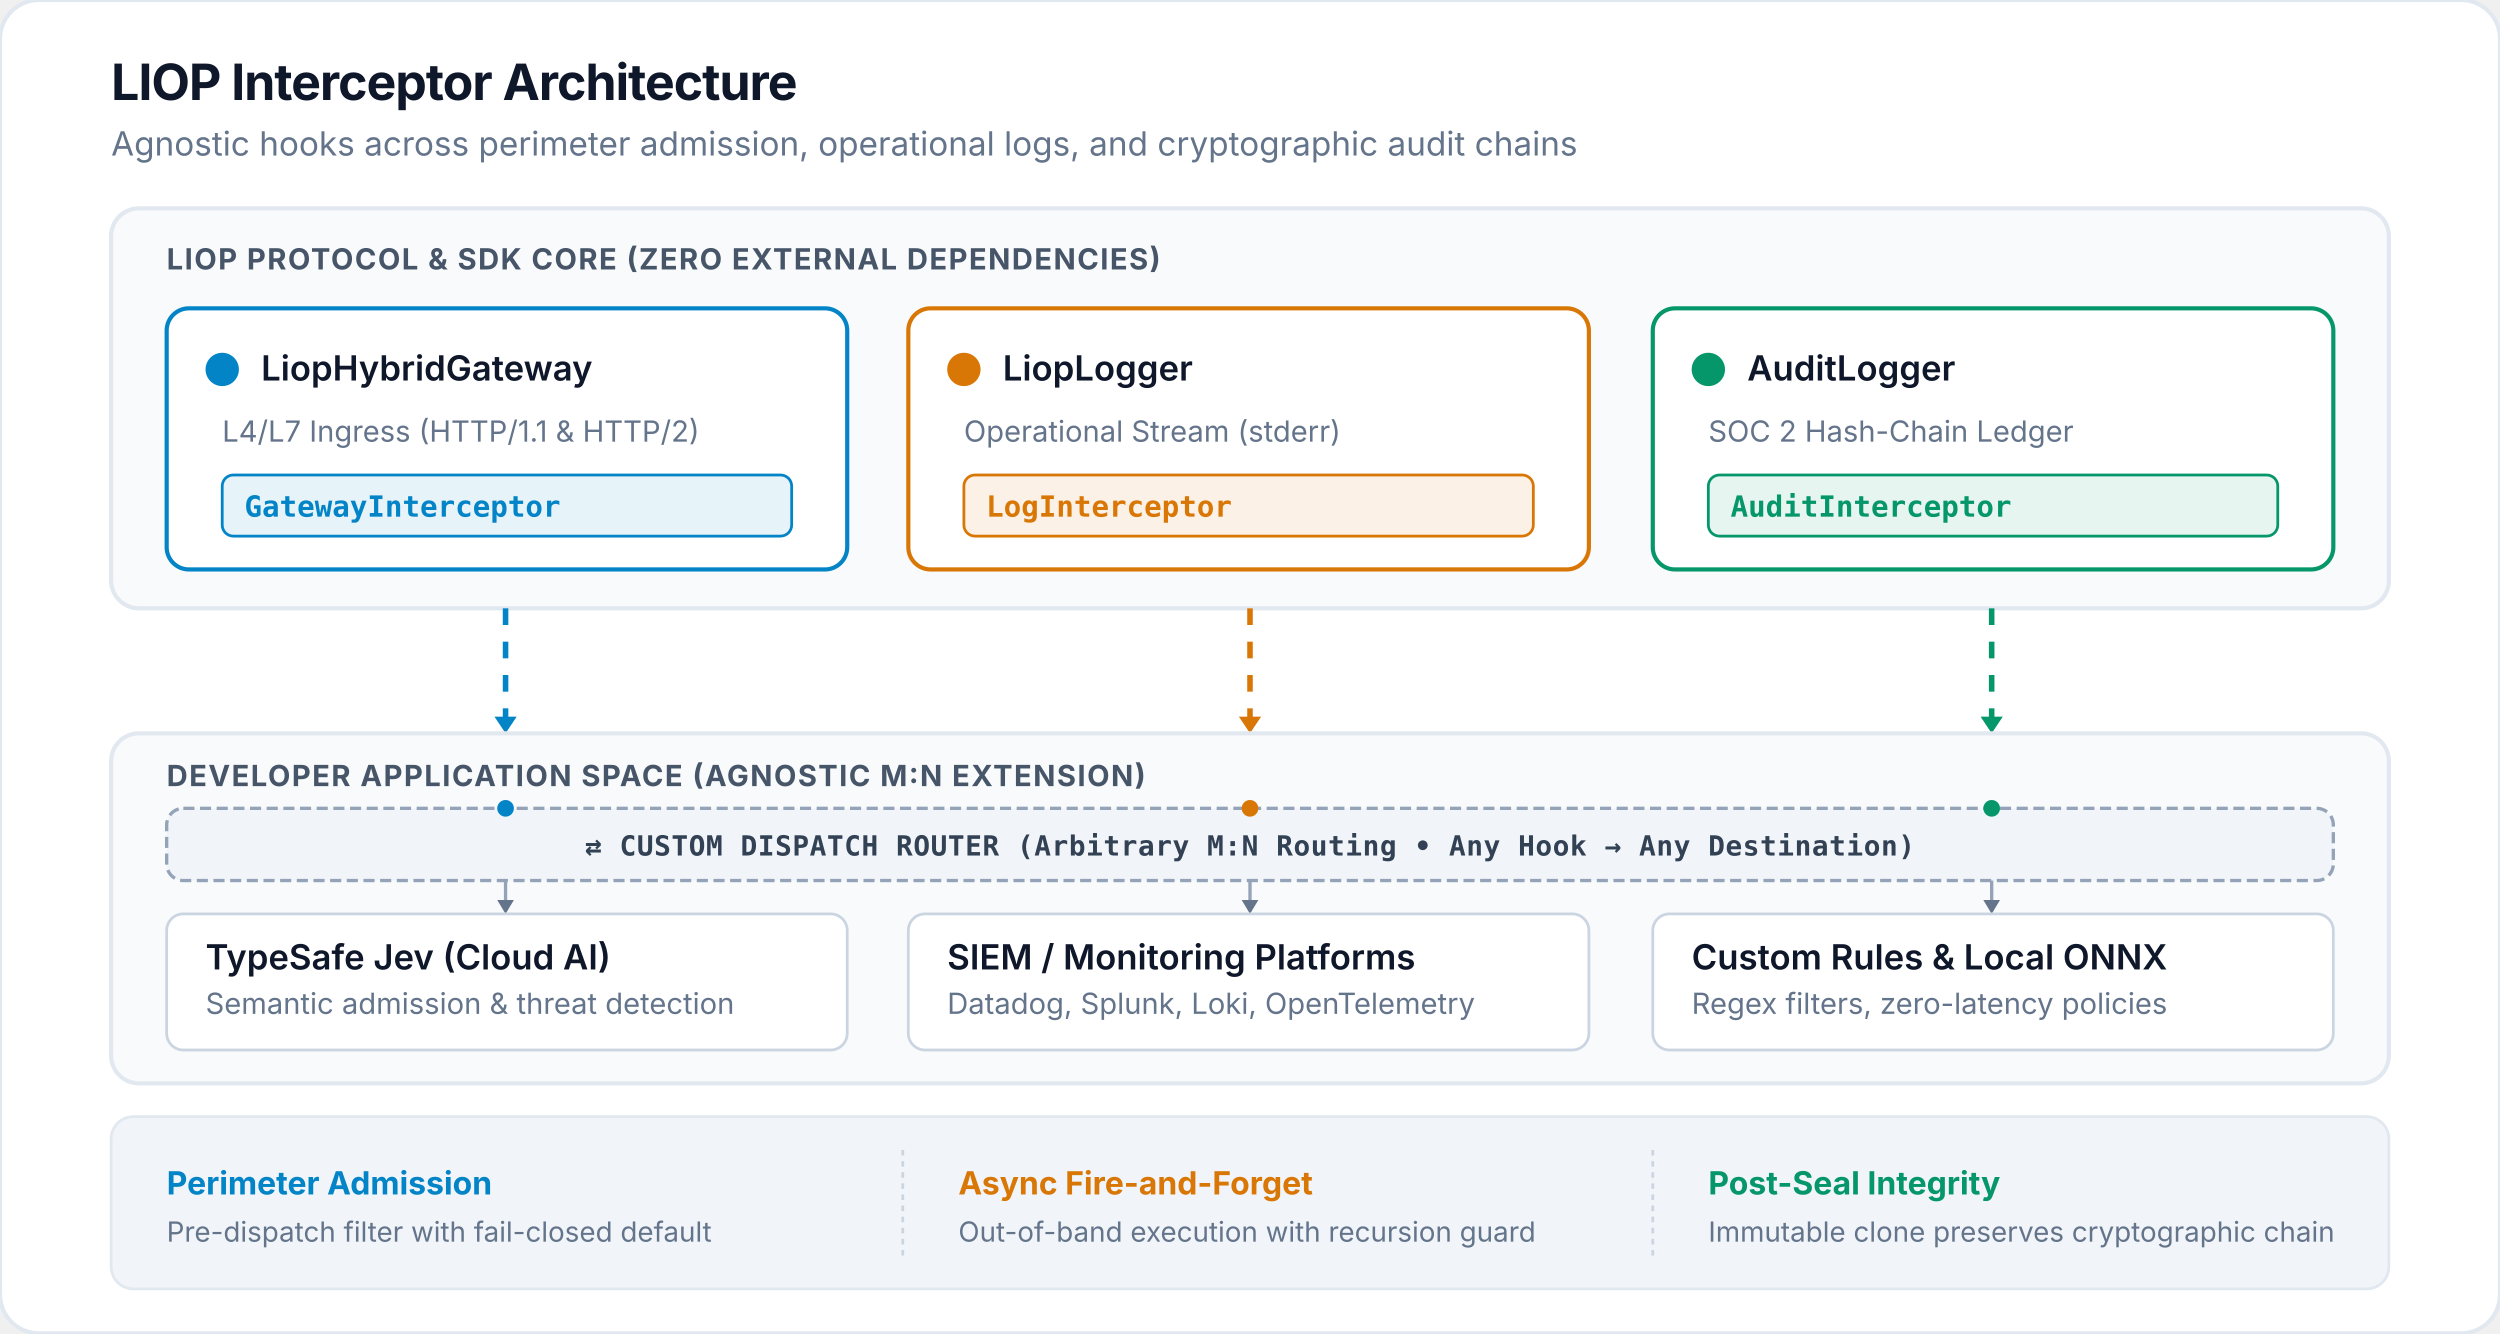
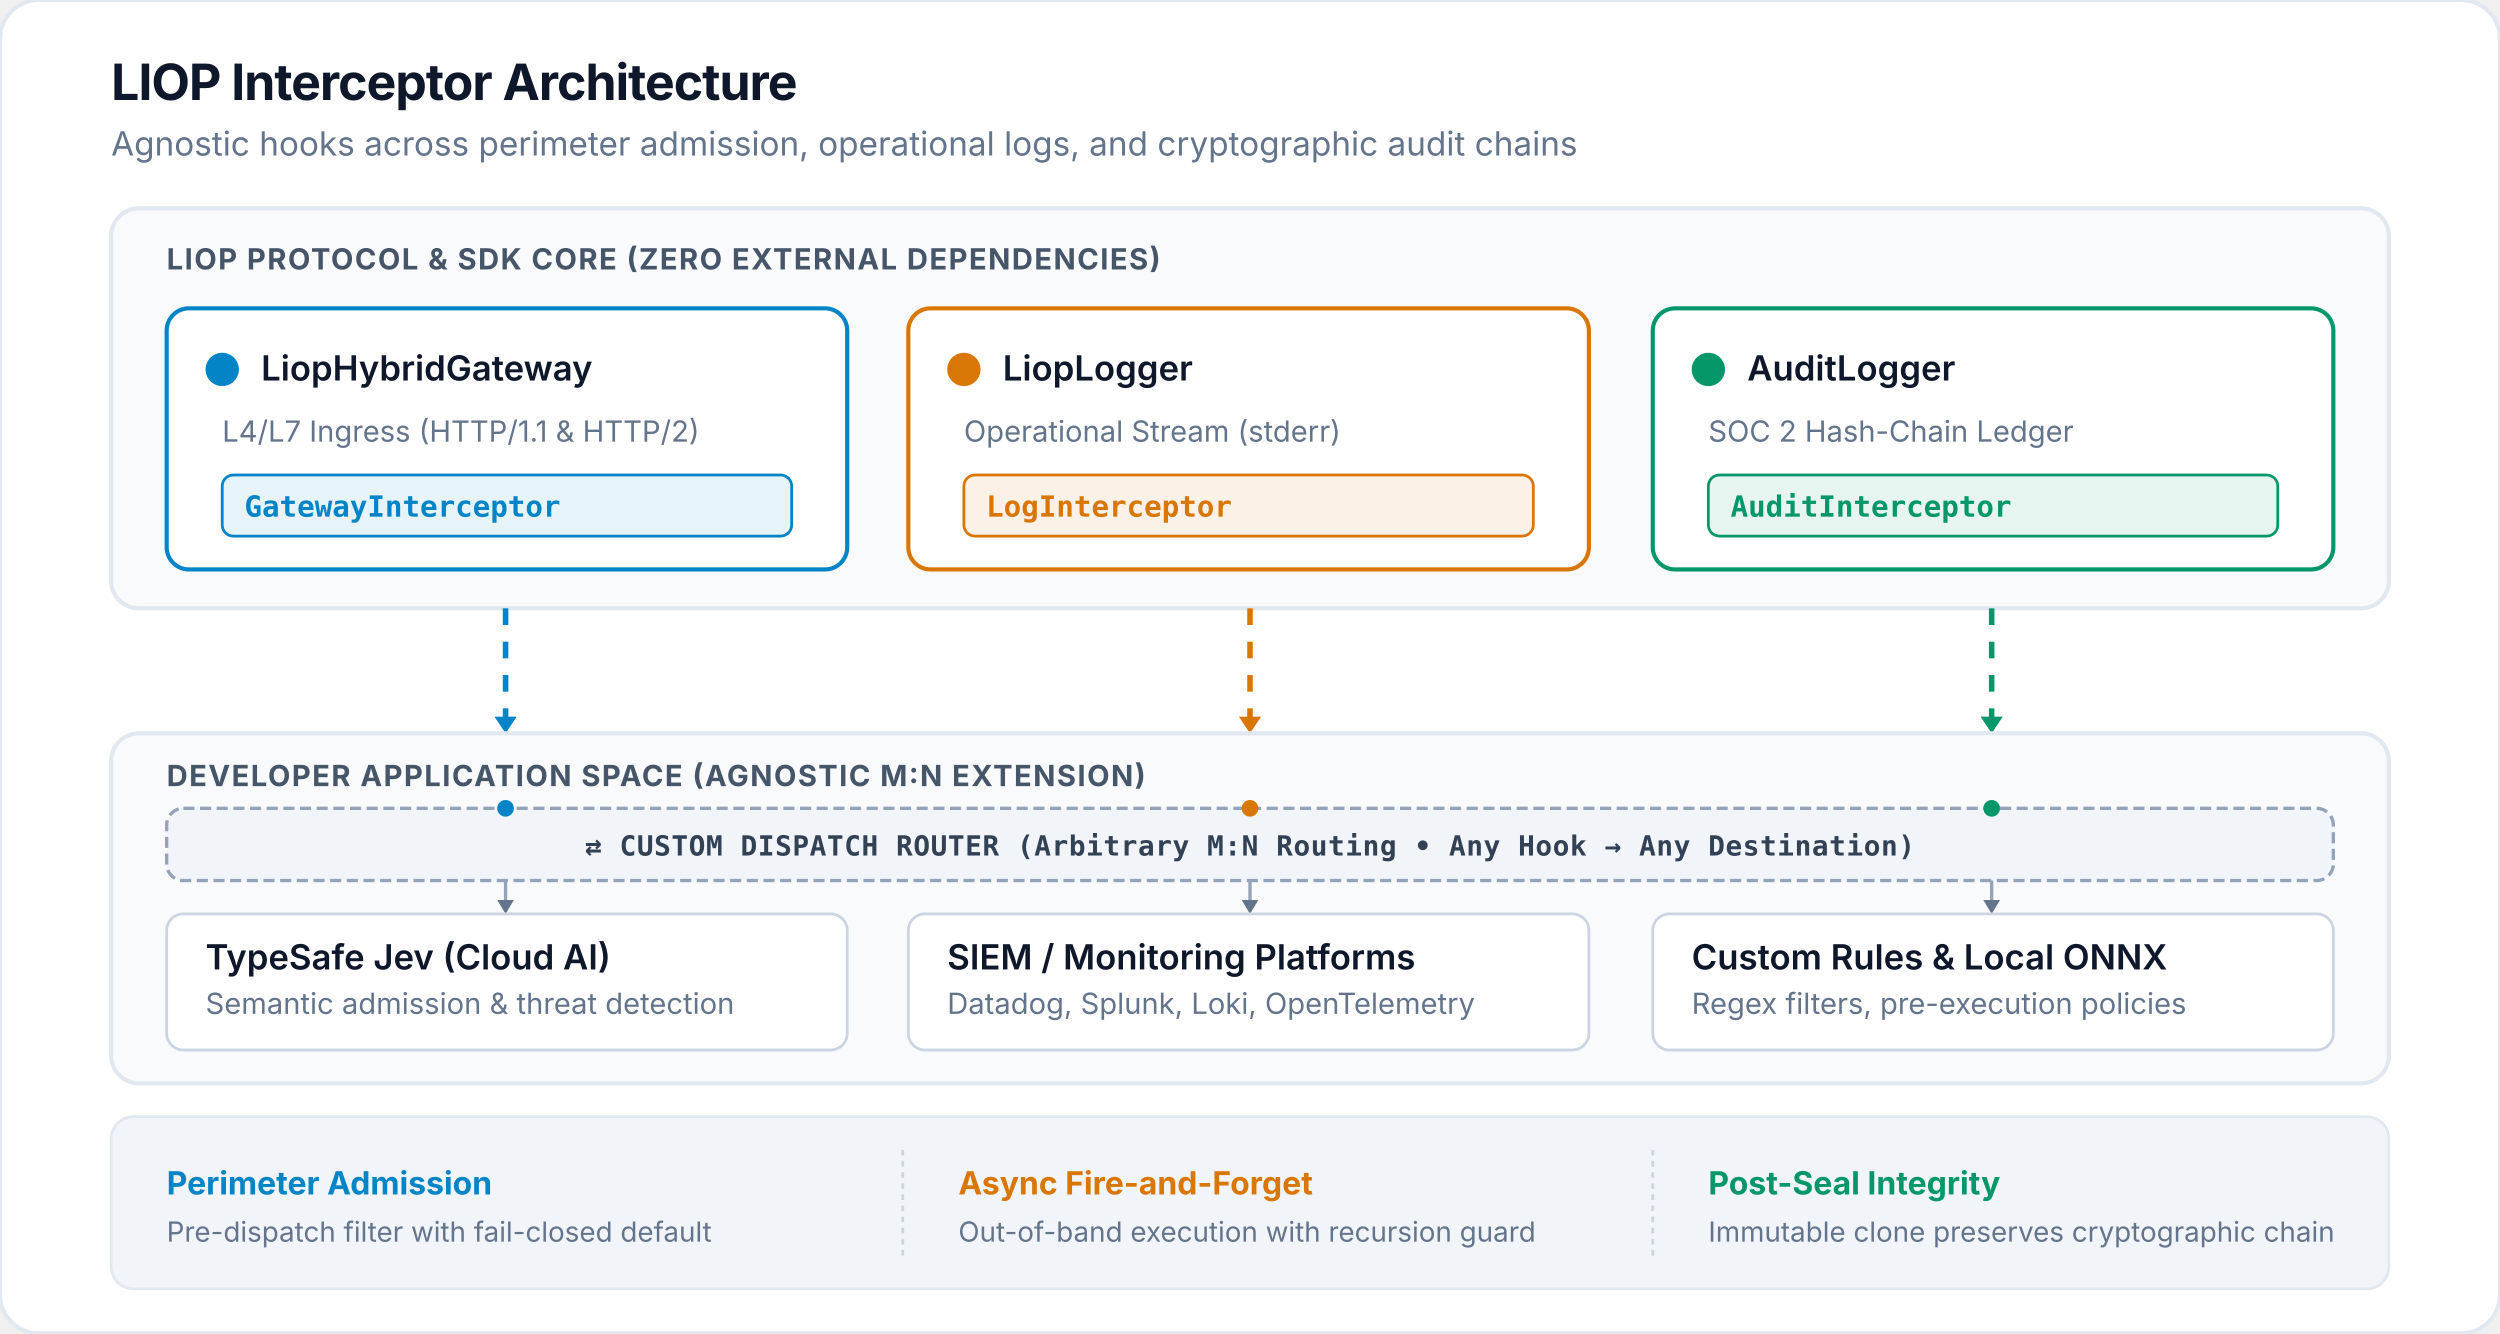
<svg xmlns="http://www.w3.org/2000/svg" width="900" height="480" viewBox="0 0 900 480">
  <rect width="900" height="480" rx="14" fill="#ffffff" stroke="#e2e8f0" stroke-width="1.5" />
  <defs>
    <style>
      .main-title { font-family: 'Inter', system-ui, -apple-system, sans-serif; font-size: 18px; font-weight: 700; fill: #0f172a; letter-spacing: -0.02em; }
      .main-subtitle { font-family: 'Inter', system-ui, -apple-system, sans-serif; font-size: 12px; font-weight: 400; fill: #64748b; }
      .section-badge { font-family: 'Inter', system-ui, -apple-system, sans-serif; font-size: 10.5px; font-weight: 700; fill: #475569; letter-spacing: 0.05em; }
      .card-title { font-family: 'Inter', system-ui, -apple-system, sans-serif; font-size: 12.5px; font-weight: 600; fill: #0f172a; }
      .card-subtitle { font-family: 'Inter', system-ui, -apple-system, sans-serif; font-size: 10.5px; font-weight: 400; fill: #64748b; }
      .code-pill { font-family: 'JetBrains Mono', monospace; font-size: 10.5px; font-weight: 600; }
      .router-text { font-family: 'JetBrains Mono', monospace; font-size: 10px; font-weight: 600; fill: #334155; letter-spacing: 0.02em; }
      .footer-title { font-family: 'Inter', system-ui, -apple-system, sans-serif; font-size: 11.5px; font-weight: 700; }
      .footer-desc { font-family: 'Inter', system-ui, -apple-system, sans-serif; font-size: 10px; font-weight: 400; fill: #64748b; }

      @keyframes flowDashLight {
        0% { stroke-dashoffset: 24; }
        100% { stroke-dashoffset: 0; }
      }
      .anim-dash-cyan { stroke: #0284c7; stroke-width: 2; stroke-dasharray: 6 6; animation: flowDashLight 1.5s linear infinite; }
      .anim-dash-amber { stroke: #d97706; stroke-width: 2; stroke-dasharray: 6 6; animation: flowDashLight 1.5s linear infinite; }
      .anim-dash-emerald { stroke: #059669; stroke-width: 2; stroke-dasharray: 6 6; animation: flowDashLight 1.5s linear infinite; }
    </style>
  </defs>
  <g transform="translate(40, 36)">
    <text x="0" y="0" class="main-title">LIOP Interceptor Architecture</text>
    <text x="0" y="20" class="main-subtitle">Agnostic hooks across perimeter admission, operational logs, and cryptographic audit chains</text>
  </g>
  <g transform="translate(40, 75)">
    <rect width="820" height="144" rx="10" fill="#f8fafc" stroke="#e2e8f0" stroke-width="1.5" />
    <text x="20" y="22" class="section-badge">LIOP PROTOCOL &amp; SDK CORE (ZERO EXTERNAL DEPENDENCIES)</text>
    <g transform="translate(20, 36)">
      <rect width="245" height="94" rx="8" fill="#ffffff" stroke="#0284c7" stroke-width="1.5" />
      <circle cx="20" cy="22" r="6" fill="#0284c7" />
      <text x="34" y="26" class="card-title">LiopHybridGateway</text>
      <text x="20" y="48" class="card-subtitle">L4/L7 Ingress (HTTP/1.1 &amp; HTTP/2)</text>
      <rect x="20" y="60" width="205" height="22" rx="4" fill="#0284c7" fill-opacity="0.1" stroke="#0284c7" stroke-width="1" />
      <text x="28" y="75" class="code-pill" fill="#0284c7">GatewayInterceptor</text>
    </g>
    <g transform="translate(287, 36)">
      <rect width="245" height="94" rx="8" fill="#ffffff" stroke="#d97706" stroke-width="1.5" />
      <circle cx="20" cy="22" r="6" fill="#d97706" />
      <text x="34" y="26" class="card-title">LiopLogger</text>
      <text x="20" y="48" class="card-subtitle">Operational Stream (stderr)</text>
      <rect x="20" y="60" width="205" height="22" rx="4" fill="#d97706" fill-opacity="0.1" stroke="#d97706" stroke-width="1" />
      <text x="28" y="75" class="code-pill" fill="#d97706">LogInterceptor</text>
    </g>
    <g transform="translate(555, 36)">
      <rect width="245" height="94" rx="8" fill="#ffffff" stroke="#059669" stroke-width="1.5" />
      <circle cx="20" cy="22" r="6" fill="#059669" />
      <text x="34" y="26" class="card-title">AuditLogger</text>
      <text x="20" y="48" class="card-subtitle">SOC 2 Hash-Chain Ledger</text>
      <rect x="20" y="60" width="205" height="22" rx="4" fill="#059669" fill-opacity="0.1" stroke="#059669" stroke-width="1" />
      <text x="28" y="75" class="code-pill" fill="#059669">AuditInterceptor</text>
    </g>
  </g>
  <g>
    <path d="M 182 219 L 182 263" class="anim-dash-cyan" />
    <polygon points="178,258 186,258 182,264" fill="#0284c7" />
    <path d="M 450 219 L 450 263" class="anim-dash-amber" />
    <polygon points="446,258 454,258 450,264" fill="#d97706" />
    <path d="M 717 219 L 717 263" class="anim-dash-emerald" />
    <polygon points="713,258 721,258 717,264" fill="#059669" />
  </g>
  <g transform="translate(40, 264)">
    <rect width="820" height="126" rx="10" fill="#f8fafc" stroke="#e2e8f0" stroke-width="1.5" />
    <text x="20" y="19" class="section-badge">DEVELOPER APPLICATION SPACE (AGNOSTIC M:N EXTENSION)</text>
    <g transform="translate(20, 27)">
      <rect width="780" height="26" rx="6" fill="#f1f5f9" stroke="#94a3b8" stroke-width="1.2" stroke-dasharray="4 2" />
      <text x="390" y="17" text-anchor="middle" class="router-text">⇄ CUSTOM DISPATCH ROUTER (Arbitrary M:N Routing • Any Hook → Any Destination)</text>
      <circle cx="122" cy="0" r="3" fill="#0284c7" />
      <circle cx="390" cy="0" r="3" fill="#d97706" />
      <circle cx="657" cy="0" r="3" fill="#059669" />
    </g>
    <g stroke="#94a3b8" stroke-width="1.2">
      <line x1="142" y1="53" x2="142" y2="64" />
      <polygon points="139,60 145,60 142,65" fill="#64748b" stroke="none" />
      <line x1="410" y1="53" x2="410" y2="64" />
      <polygon points="407,60 413,60 410,65" fill="#64748b" stroke="none" />
      <line x1="677" y1="53" x2="677" y2="64" />
      <polygon points="674,60 680,60 677,65" fill="#64748b" stroke="none" />
    </g>
    <g transform="translate(20, 65)">
      <rect width="245" height="49" rx="6" fill="#ffffff" stroke="#cbd5e1" stroke-width="1" />
      <text x="14" y="20" class="card-title">TypeSafe Jev (Cloud AI)</text>
      <text x="14" y="36" class="card-subtitle">Semantic admission &amp; threat detection</text>
    </g>
    <g transform="translate(287, 65)">
      <rect width="245" height="49" rx="6" fill="#ffffff" stroke="#cbd5e1" stroke-width="1" />
      <text x="14" y="20" class="card-title">SIEM / Monitoring Platforms</text>
      <text x="14" y="36" class="card-subtitle">Datadog, Splunk, Loki, OpenTelemetry</text>
    </g>
    <g transform="translate(555, 65)">
      <rect width="245" height="49" rx="6" fill="#ffffff" stroke="#cbd5e1" stroke-width="1" />
      <text x="14" y="20" class="card-title">Custom Rules &amp; Local ONNX</text>
-       <text x="14" y="36" class="card-subtitle">Regex filters, zero-latency policies</text>
+       <text x="14" y="36" class="card-subtitle">Regex filters, pre-execution policies</text>
    </g>
  </g>
  <g transform="translate(40, 402)">
    <rect width="820" height="62" rx="8" fill="#f1f5f9" stroke="#e2e8f0" stroke-width="1" />
    <g transform="translate(20, 16)">
      <text x="0" y="12" class="footer-title" fill="#0284c7">Perimeter Admission</text>
      <text x="0" y="29" class="footer-desc">Pre-dispatch filter with fail-closed default</text>
    </g>
    <line x1="285" y1="12" x2="285" y2="50" stroke="#cbd5e1" stroke-width="1" stroke-dasharray="2 2" />
    <g transform="translate(305, 16)">
      <text x="0" y="12" class="footer-title" fill="#d97706">Async Fire-and-Forget</text>
      <text x="0" y="29" class="footer-desc">Out-of-band execution with recursion guard</text>
    </g>
    <line x1="555" y1="12" x2="555" y2="50" stroke="#cbd5e1" stroke-width="1" stroke-dasharray="2 2" />
    <g transform="translate(575, 16)">
      <text x="0" y="12" class="footer-title" fill="#059669">Post-Seal Integrity</text>
      <text x="0" y="29" class="footer-desc">Immutable clone preserves cryptographic chain</text>
    </g>
  </g>
</svg>
